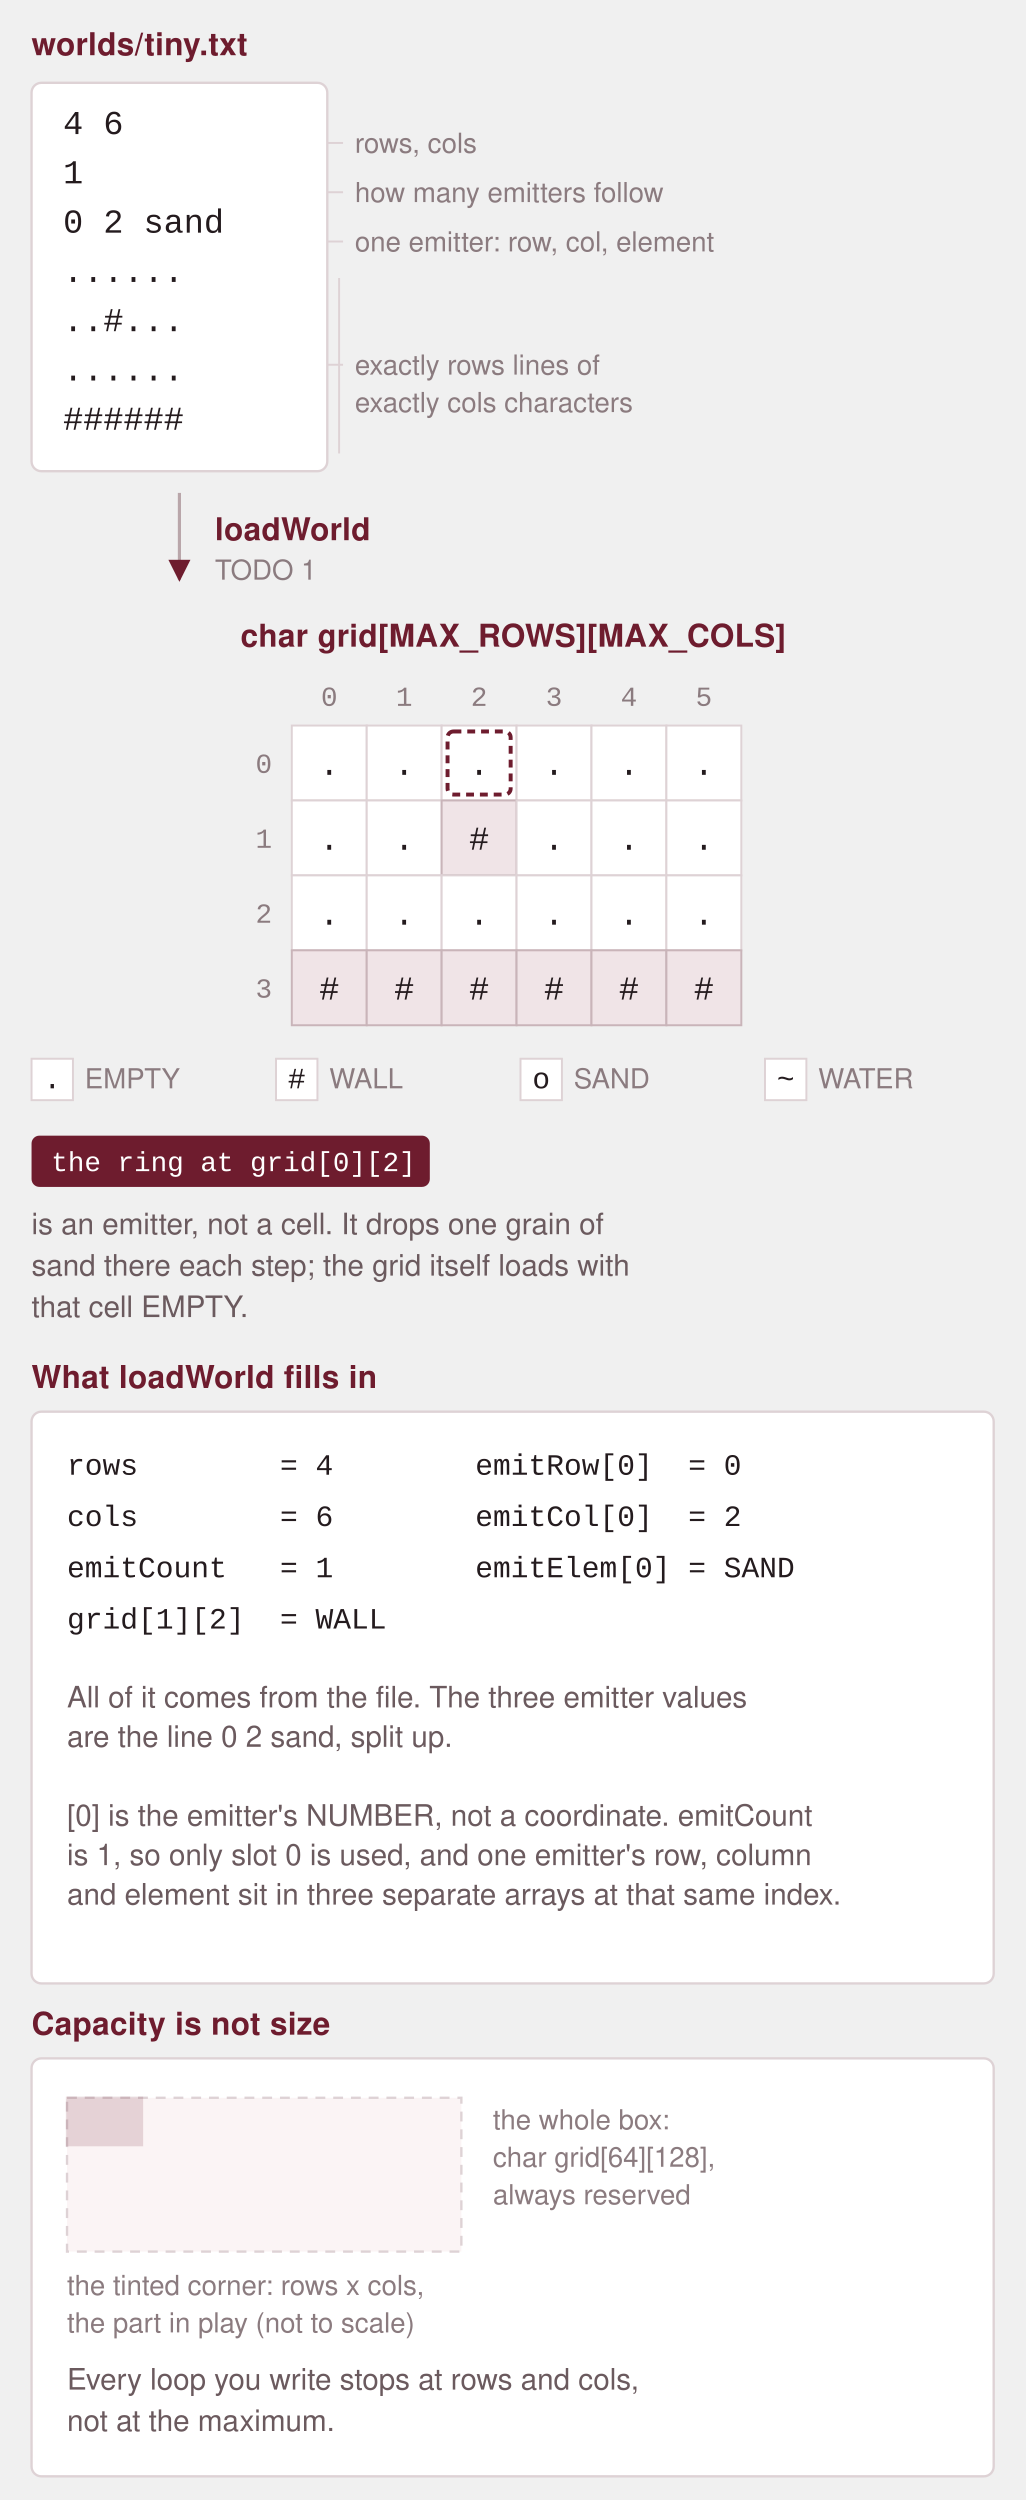
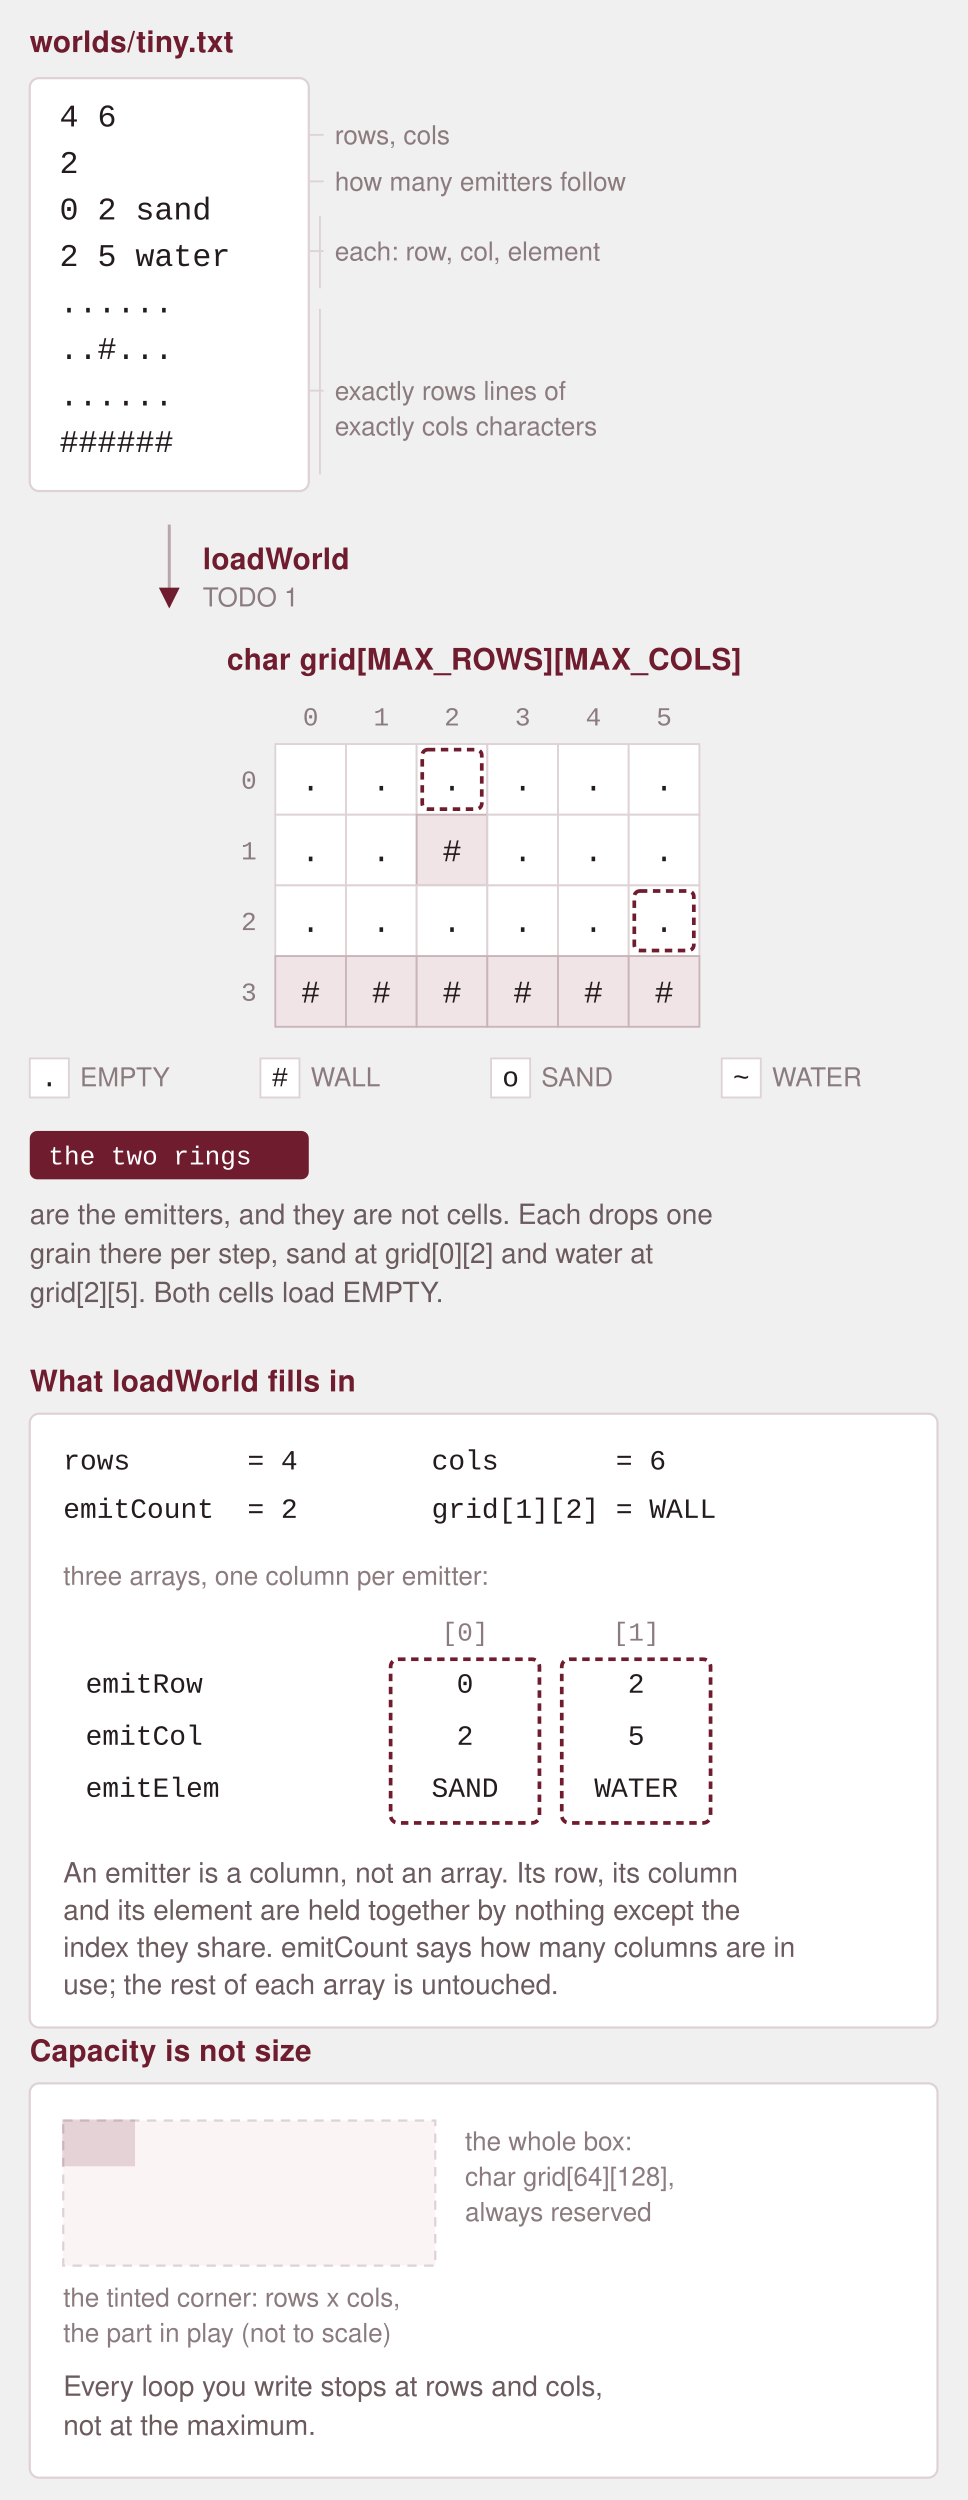
- <svg xmlns="http://www.w3.org/2000/svg" viewBox="0 0 520 1268" width="520" height="1268" role="img" aria-labelledby="wf-ttl wf-dsc">
+ <svg xmlns="http://www.w3.org/2000/svg" viewBox="0 0 520 1344" width="520" height="1344" role="img" aria-labelledby="wf-ttl wf-dsc">
  <style>
    .card      { fill: #FFFFFF; stroke: #DED2D5; stroke-width: 1.2; }
    .cell      { fill: #FFFFFF; stroke: #DED2D5; stroke-width: 1; }
    .cellwall  { fill: #F0E4E7; stroke: #C9B4B9; stroke-width: 1; }
    .reserved  { fill: #FBF4F5; stroke: #DED2D5; stroke-width: 1.2;
                 stroke-dasharray: 5 4; }
    .inplay    { fill: #6E1C2E; opacity: 0.16; stroke: #6E1C2E;
                 stroke-width: 1.2; }
    .val       { font-family: "SFMono-Regular", Consolas, "Liberation Mono", Menlo, monospace;
                 font-size: 17px; fill: #241B1E; }
    .code      { font-family: "SFMono-Regular", Consolas, "Liberation Mono", Menlo, monospace;
                 font-size: 15px; fill: #241B1E; }
    .idx       { font-family: "SFMono-Regular", Consolas, "Liberation Mono", Menlo, monospace;
                 font-size: 14px; fill: #8B7B7F; }
    .stage     { font-family: -apple-system, "Segoe UI", Helvetica, Arial, sans-serif;
                 font-size: 16px; font-weight: 700; fill: #6E1C2E;
                 letter-spacing: .01em; }
    .note      { font-family: -apple-system, "Segoe UI", Helvetica, Arial, sans-serif;
                 font-size: 15px; fill: #6B5A5E; }
    .anno      { font-family: -apple-system, "Segoe UI", Helvetica, Arial, sans-serif;
                 font-size: 14px; fill: #8B7B7F; }
    .flow      { stroke: #B9A6AA; stroke-width: 1.6; fill: none; }
    .lead      { stroke: #DED2D5; stroke-width: 1; fill: none; }
    .ring      { fill: none; stroke: #6E1C2E; stroke-width: 2;
                 stroke-dasharray: 4 3; }
    .tag       { fill: #6E1C2E; }
    .tagtext   { font-family: "SFMono-Regular", Consolas, "Liberation Mono", Menlo, monospace;
                 font-size: 14px; fill: #FFFFFF; }

    @media (prefers-color-scheme: dark) {
      .card     { fill: #1E1719; stroke: #3B2D31; }
      .cell     { fill: #1E1719; stroke: #3B2D31; }
      .cellwall { fill: #3A2A2E; stroke: #4A343A; }
      .reserved { fill: #241C1E; stroke: #3B2D31; }
      .inplay   { fill: #E38DA0; opacity: 0.22; stroke: #E38DA0; }
      .val, .code { fill: #F1E8EA; }
      .idx, .anno { fill: #9E8B90; }
      .stage    { fill: #E38DA0; }
      .note     { fill: #B4A1A6; }
      .flow     { stroke: #5A4649; }
      .lead     { stroke: #3B2D31; }
      .ring     { stroke: #E38DA0; }
      .tag      { fill: #8E2A40; }
    }
  </style>
  <defs>
    <marker id="wfah" viewBox="0 0 10 10" refX="9" refY="5" markerWidth="7" markerHeight="7" orient="auto">
      <path d="M0,0 L10,5 L0,10 z" class="tag" />
    </marker>
  </defs>
  <text class="stage" x="16" y="28">worlds/tiny.txt</text>
-   <rect class="card" x="16" y="42" width="150" height="197" rx="5" />
+   <rect class="card" x="16" y="42" width="150" height="222" rx="5" />
  <text class="val" x="32" y="68">4 6</text>
-   <text class="val" x="32" y="93">1</text>
+   <text class="val" x="32" y="93">2</text>
  <text class="val" x="32" y="118">0 2 sand</text>
-   <text class="val" x="32" y="143">......</text>
-   <text class="val" x="32" y="168">..#...</text>
-   <text class="val" x="32" y="193">......</text>
-   <text class="val" x="32" y="218">######</text>
+   <text class="val" x="32" y="143">2 5 water</text>
+   <text class="val" x="32" y="168">......</text>
+   <text class="val" x="32" y="193">..#...</text>
+   <text class="val" x="32" y="218">......</text>
+   <text class="val" x="32" y="243">######</text>
  <path class="lead" d="M166 72.5 H174" />
  <text class="anno" x="180" y="77.5">rows, cols</text>
  <path class="lead" d="M166 97.5 H174" />
  <text class="anno" x="180" y="102.5">how many emitters follow</text>
-   <path class="lead" d="M166 122.5 H174" />
-   <text class="anno" x="180" y="127.5">one emitter: row, col, element</text>
-   <path class="lead" d="M166 185.0 H174" />
-   <text class="anno" x="180" y="190.0">exactly rows lines of</text>
-   <path class="lead" d="M172 141 V230" />
-   <text class="anno" x="180" y="209">exactly cols characters</text>
-   <path class="flow" d="M91 250 V294" marker-end="url(#wfah)" />
-   <text class="stage" x="109" y="274">loadWorld</text>
-   <text class="anno" x="109" y="294">TODO 1</text>
-   <text class="stage" x="122" y="328">char grid[MAX_ROWS][MAX_COLS]</text>
-   <text class="idx" x="167.0" y="358" text-anchor="middle">0</text>
-   <text class="idx" x="205.0" y="358" text-anchor="middle">1</text>
-   <text class="idx" x="243.0" y="358" text-anchor="middle">2</text>
-   <text class="idx" x="281.0" y="358" text-anchor="middle">3</text>
-   <text class="idx" x="319.0" y="358" text-anchor="middle">4</text>
-   <text class="idx" x="357.0" y="358" text-anchor="middle">5</text>
-   <text class="idx" x="138" y="392.0" text-anchor="end">0</text>
-   <text class="idx" x="138" y="430.0" text-anchor="end">1</text>
-   <text class="idx" x="138" y="468.0" text-anchor="end">2</text>
-   <text class="idx" x="138" y="506.0" text-anchor="end">3</text>
-   <rect class="cell" x="148" y="368" width="38" height="38" />
-   <text class="val" x="167.0" y="393.0" text-anchor="middle">.</text>
-   <rect class="cell" x="186" y="368" width="38" height="38" />
-   <text class="val" x="205.0" y="393.0" text-anchor="middle">.</text>
-   <rect class="cell" x="224" y="368" width="38" height="38" />
-   <text class="val" x="243.0" y="393.0" text-anchor="middle">.</text>
-   <rect class="cell" x="262" y="368" width="38" height="38" />
-   <text class="val" x="281.0" y="393.0" text-anchor="middle">.</text>
-   <rect class="cell" x="300" y="368" width="38" height="38" />
-   <text class="val" x="319.0" y="393.0" text-anchor="middle">.</text>
-   <rect class="cell" x="338" y="368" width="38" height="38" />
-   <text class="val" x="357.0" y="393.0" text-anchor="middle">.</text>
-   <rect class="cell" x="148" y="406" width="38" height="38" />
-   <text class="val" x="167.0" y="431.0" text-anchor="middle">.</text>
-   <rect class="cell" x="186" y="406" width="38" height="38" />
-   <text class="val" x="205.0" y="431.0" text-anchor="middle">.</text>
-   <rect class="cellwall" x="224" y="406" width="38" height="38" />
-   <text class="val" x="243.0" y="431.0" text-anchor="middle">#</text>
-   <rect class="cell" x="262" y="406" width="38" height="38" />
-   <text class="val" x="281.0" y="431.0" text-anchor="middle">.</text>
-   <rect class="cell" x="300" y="406" width="38" height="38" />
-   <text class="val" x="319.0" y="431.0" text-anchor="middle">.</text>
-   <rect class="cell" x="338" y="406" width="38" height="38" />
-   <text class="val" x="357.0" y="431.0" text-anchor="middle">.</text>
-   <rect class="cell" x="148" y="444" width="38" height="38" />
-   <text class="val" x="167.0" y="469.0" text-anchor="middle">.</text>
-   <rect class="cell" x="186" y="444" width="38" height="38" />
-   <text class="val" x="205.0" y="469.0" text-anchor="middle">.</text>
-   <rect class="cell" x="224" y="444" width="38" height="38" />
-   <text class="val" x="243.0" y="469.0" text-anchor="middle">.</text>
-   <rect class="cell" x="262" y="444" width="38" height="38" />
-   <text class="val" x="281.0" y="469.0" text-anchor="middle">.</text>
-   <rect class="cell" x="300" y="444" width="38" height="38" />
-   <text class="val" x="319.0" y="469.0" text-anchor="middle">.</text>
-   <rect class="cell" x="338" y="444" width="38" height="38" />
-   <text class="val" x="357.0" y="469.0" text-anchor="middle">.</text>
-   <rect class="cellwall" x="148" y="482" width="38" height="38" />
-   <text class="val" x="167.0" y="507.0" text-anchor="middle">#</text>
-   <rect class="cellwall" x="186" y="482" width="38" height="38" />
-   <text class="val" x="205.0" y="507.0" text-anchor="middle">#</text>
-   <rect class="cellwall" x="224" y="482" width="38" height="38" />
-   <text class="val" x="243.0" y="507.0" text-anchor="middle">#</text>
-   <rect class="cellwall" x="262" y="482" width="38" height="38" />
-   <text class="val" x="281.0" y="507.0" text-anchor="middle">#</text>
-   <rect class="cellwall" x="300" y="482" width="38" height="38" />
-   <text class="val" x="319.0" y="507.0" text-anchor="middle">#</text>
-   <rect class="cellwall" x="338" y="482" width="38" height="38" />
-   <text class="val" x="357.0" y="507.0" text-anchor="middle">#</text>
-   <rect class="ring" x="227" y="371" width="32" height="32" rx="3" />
-   <rect class="cell" x="16" y="537" width="21" height="21" />
-   <text class="code" x="26.5" y="552" text-anchor="middle">.</text>
-   <text class="anno" x="43" y="552">EMPTY</text>
-   <rect class="cell" x="140" y="537" width="21" height="21" />
-   <text class="code" x="150.5" y="552" text-anchor="middle">#</text>
-   <text class="anno" x="167" y="552">WALL</text>
-   <rect class="cell" x="264" y="537" width="21" height="21" />
-   <text class="code" x="274.5" y="552" text-anchor="middle">o</text>
-   <text class="anno" x="291" y="552">SAND</text>
-   <rect class="cell" x="388" y="537" width="21" height="21" />
-   <text class="code" x="398.5" y="552" text-anchor="middle">~</text>
-   <text class="anno" x="415" y="552">WATER</text>
-   <rect class="tag" x="16" y="576" width="202" height="26" rx="4" />
-   <text class="tagtext" x="26" y="594">the ring at grid[0][2]</text>
-   <text class="note" x="16" y="626">is an emitter, not a cell. It drops one grain of</text>
-   <text class="note" x="16" y="647">sand there each step; the grid itself loads with</text>
-   <text class="note" x="16" y="668">that cell EMPTY.</text>
-   <text class="stage" x="16" y="704">What loadWorld fills in</text>
-   <rect class="card" x="16" y="716" width="488" height="290" rx="5" />
-   <text class="code" xml:space="preserve" x="34" y="748">rows        = 4        emitRow[0]  = 0</text>
-   <text class="code" xml:space="preserve" x="34" y="774">cols        = 6        emitCol[0]  = 2</text>
-   <text class="code" xml:space="preserve" x="34" y="800">emitCount   = 1        emitElem[0] = SAND</text>
-   <text class="code" xml:space="preserve" x="34" y="826">grid[1][2]  = WALL</text>
-   <text class="note" x="34" y="866">All of it comes from the file. The three emitter values</text>
-   <text class="note" x="34" y="886">are the line 0 2 sand, split up.</text>
-   <text class="note" x="34" y="926">[0] is the emitter's NUMBER, not a coordinate. emitCount</text>
-   <text class="note" x="34" y="946">is 1, so only slot 0 is used, and one emitter's row, column</text>
-   <text class="note" x="34" y="966">and element sit in three separate arrays at that same index.</text>
-   <text class="stage" x="16" y="1032">Capacity is not size</text>
-   <rect class="card" x="16" y="1044" width="488" height="212" rx="5" />
-   <rect class="reserved" x="34" y="1064" width="200" height="78" />
-   <rect class="inplay" x="34" y="1064" width="38" height="24" />
-   <text class="anno" x="250" y="1080">the whole box:</text>
-   <text class="anno" x="250" y="1099">char grid[64][128],</text>
-   <text class="anno" x="250" y="1118">always reserved</text>
-   <text class="anno" x="34" y="1164">the tinted corner: rows x cols,</text>
-   <text class="anno" x="34" y="1183">the part in play (not to scale)</text>
-   <text class="note" x="34" y="1212">Every loop you write stops at rows and cols,</text>
-   <text class="note" x="34" y="1233">not at the maximum.</text>
+   <path class="lead" d="M166 135.0 H174" />
+   <text class="anno" x="180" y="140.0">each: row, col, element</text>
+   <path class="lead" d="M172 116 V155" />
+   <path class="lead" d="M166 210.0 H174" />
+   <text class="anno" x="180" y="215.0">exactly rows lines of</text>
+   <path class="lead" d="M172 166 V255" />
+   <text class="anno" x="180" y="234">exactly cols characters</text>
+   <path class="flow" d="M91 282 V326" marker-end="url(#wfah)" />
+   <text class="stage" x="109" y="306">loadWorld</text>
+   <text class="anno" x="109" y="326">TODO 1</text>
+   <text class="stage" x="122" y="360">char grid[MAX_ROWS][MAX_COLS]</text>
+   <text class="idx" x="167.0" y="390" text-anchor="middle">0</text>
+   <text class="idx" x="205.0" y="390" text-anchor="middle">1</text>
+   <text class="idx" x="243.0" y="390" text-anchor="middle">2</text>
+   <text class="idx" x="281.0" y="390" text-anchor="middle">3</text>
+   <text class="idx" x="319.0" y="390" text-anchor="middle">4</text>
+   <text class="idx" x="357.0" y="390" text-anchor="middle">5</text>
+   <text class="idx" x="138" y="424.0" text-anchor="end">0</text>
+   <text class="idx" x="138" y="462.0" text-anchor="end">1</text>
+   <text class="idx" x="138" y="500.0" text-anchor="end">2</text>
+   <text class="idx" x="138" y="538.0" text-anchor="end">3</text>
+   <rect class="cell" x="148" y="400" width="38" height="38" />
+   <text class="val" x="167.0" y="425.0" text-anchor="middle">.</text>
+   <rect class="cell" x="186" y="400" width="38" height="38" />
+   <text class="val" x="205.0" y="425.0" text-anchor="middle">.</text>
+   <rect class="cell" x="224" y="400" width="38" height="38" />
+   <text class="val" x="243.0" y="425.0" text-anchor="middle">.</text>
+   <rect class="cell" x="262" y="400" width="38" height="38" />
+   <text class="val" x="281.0" y="425.0" text-anchor="middle">.</text>
+   <rect class="cell" x="300" y="400" width="38" height="38" />
+   <text class="val" x="319.0" y="425.0" text-anchor="middle">.</text>
+   <rect class="cell" x="338" y="400" width="38" height="38" />
+   <text class="val" x="357.0" y="425.0" text-anchor="middle">.</text>
+   <rect class="cell" x="148" y="438" width="38" height="38" />
+   <text class="val" x="167.0" y="463.0" text-anchor="middle">.</text>
+   <rect class="cell" x="186" y="438" width="38" height="38" />
+   <text class="val" x="205.0" y="463.0" text-anchor="middle">.</text>
+   <rect class="cellwall" x="224" y="438" width="38" height="38" />
+   <text class="val" x="243.0" y="463.0" text-anchor="middle">#</text>
+   <rect class="cell" x="262" y="438" width="38" height="38" />
+   <text class="val" x="281.0" y="463.0" text-anchor="middle">.</text>
+   <rect class="cell" x="300" y="438" width="38" height="38" />
+   <text class="val" x="319.0" y="463.0" text-anchor="middle">.</text>
+   <rect class="cell" x="338" y="438" width="38" height="38" />
+   <text class="val" x="357.0" y="463.0" text-anchor="middle">.</text>
+   <rect class="cell" x="148" y="476" width="38" height="38" />
+   <text class="val" x="167.0" y="501.0" text-anchor="middle">.</text>
+   <rect class="cell" x="186" y="476" width="38" height="38" />
+   <text class="val" x="205.0" y="501.0" text-anchor="middle">.</text>
+   <rect class="cell" x="224" y="476" width="38" height="38" />
+   <text class="val" x="243.0" y="501.0" text-anchor="middle">.</text>
+   <rect class="cell" x="262" y="476" width="38" height="38" />
+   <text class="val" x="281.0" y="501.0" text-anchor="middle">.</text>
+   <rect class="cell" x="300" y="476" width="38" height="38" />
+   <text class="val" x="319.0" y="501.0" text-anchor="middle">.</text>
+   <rect class="cell" x="338" y="476" width="38" height="38" />
+   <text class="val" x="357.0" y="501.0" text-anchor="middle">.</text>
+   <rect class="cellwall" x="148" y="514" width="38" height="38" />
+   <text class="val" x="167.0" y="539.0" text-anchor="middle">#</text>
+   <rect class="cellwall" x="186" y="514" width="38" height="38" />
+   <text class="val" x="205.0" y="539.0" text-anchor="middle">#</text>
+   <rect class="cellwall" x="224" y="514" width="38" height="38" />
+   <text class="val" x="243.0" y="539.0" text-anchor="middle">#</text>
+   <rect class="cellwall" x="262" y="514" width="38" height="38" />
+   <text class="val" x="281.0" y="539.0" text-anchor="middle">#</text>
+   <rect class="cellwall" x="300" y="514" width="38" height="38" />
+   <text class="val" x="319.0" y="539.0" text-anchor="middle">#</text>
+   <rect class="cellwall" x="338" y="514" width="38" height="38" />
+   <text class="val" x="357.0" y="539.0" text-anchor="middle">#</text>
+   <rect class="ring" x="227" y="403" width="32" height="32" rx="3" />
+   <rect class="ring" x="341" y="479" width="32" height="32" rx="3" />
+   <rect class="cell" x="16" y="569" width="21" height="21" />
+   <text class="code" x="26.5" y="584" text-anchor="middle">.</text>
+   <text class="anno" x="43" y="584">EMPTY</text>
+   <rect class="cell" x="140" y="569" width="21" height="21" />
+   <text class="code" x="150.5" y="584" text-anchor="middle">#</text>
+   <text class="anno" x="167" y="584">WALL</text>
+   <rect class="cell" x="264" y="569" width="21" height="21" />
+   <text class="code" x="274.5" y="584" text-anchor="middle">o</text>
+   <text class="anno" x="291" y="584">SAND</text>
+   <rect class="cell" x="388" y="569" width="21" height="21" />
+   <text class="code" x="398.5" y="584" text-anchor="middle">~</text>
+   <text class="anno" x="415" y="584">WATER</text>
+   <rect class="tag" x="16" y="608" width="150" height="26" rx="4" />
+   <text class="tagtext" x="26" y="626">the two rings</text>
+   <text class="note" x="16" y="658">are the emitters, and they are not cells. Each drops one</text>
+   <text class="note" x="16" y="679">grain there per step, sand at grid[0][2] and water at</text>
+   <text class="note" x="16" y="700">grid[2][5]. Both cells load EMPTY.</text>
+   <text class="stage" x="16" y="748">What loadWorld fills in</text>
+   <rect class="card" x="16" y="760" width="488" height="330" rx="5" />
+   <text class="code" xml:space="preserve" x="34" y="790">rows       = 4        cols       = 6</text>
+   <text class="code" xml:space="preserve" x="34" y="816">emitCount  = 2        grid[1][2] = WALL</text>
+   <text class="anno" x="34" y="852">three arrays, one column per emitter:</text>
+   <text class="idx" x="250.0" y="882" text-anchor="middle">[0]</text>
+   <text class="idx" x="342.0" y="882" text-anchor="middle">[1]</text>
+   <text class="code" x="46" y="910">emitRow</text>
+   <text class="code" x="250.0" y="910" text-anchor="middle">0</text>
+   <text class="code" x="342.0" y="910" text-anchor="middle">2</text>
+   <text class="code" x="46" y="938">emitCol</text>
+   <text class="code" x="250.0" y="938" text-anchor="middle">2</text>
+   <text class="code" x="342.0" y="938" text-anchor="middle">5</text>
+   <text class="code" x="46" y="966">emitElem</text>
+   <text class="code" x="250.0" y="966" text-anchor="middle">SAND</text>
+   <text class="code" x="342.0" y="966" text-anchor="middle">WATER</text>
+   <rect class="ring" x="210" y="892" width="80" height="88" rx="4" />
+   <rect class="ring" x="302" y="892" width="80" height="88" rx="4" />
+   <text class="note" x="34" y="1012">An emitter is a column, not an array. Its row, its column</text>
+   <text class="note" x="34" y="1032">and its element are held together by nothing except the</text>
+   <text class="note" x="34" y="1052">index they share. emitCount says how many columns are in</text>
+   <text class="note" x="34" y="1072">use; the rest of each array is untouched.</text>
+   <text class="stage" x="16" y="1108">Capacity is not size</text>
+   <rect class="card" x="16" y="1120" width="488" height="212" rx="5" />
+   <rect class="reserved" x="34" y="1140" width="200" height="78" />
+   <rect class="inplay" x="34" y="1140" width="38" height="24" />
+   <text class="anno" x="250" y="1156">the whole box:</text>
+   <text class="anno" x="250" y="1175">char grid[64][128],</text>
+   <text class="anno" x="250" y="1194">always reserved</text>
+   <text class="anno" x="34" y="1240">the tinted corner: rows x cols,</text>
+   <text class="anno" x="34" y="1259">the part in play (not to scale)</text>
+   <text class="note" x="34" y="1288">Every loop you write stops at rows and cols,</text>
+   <text class="note" x="34" y="1309">not at the maximum.</text>
</svg>
